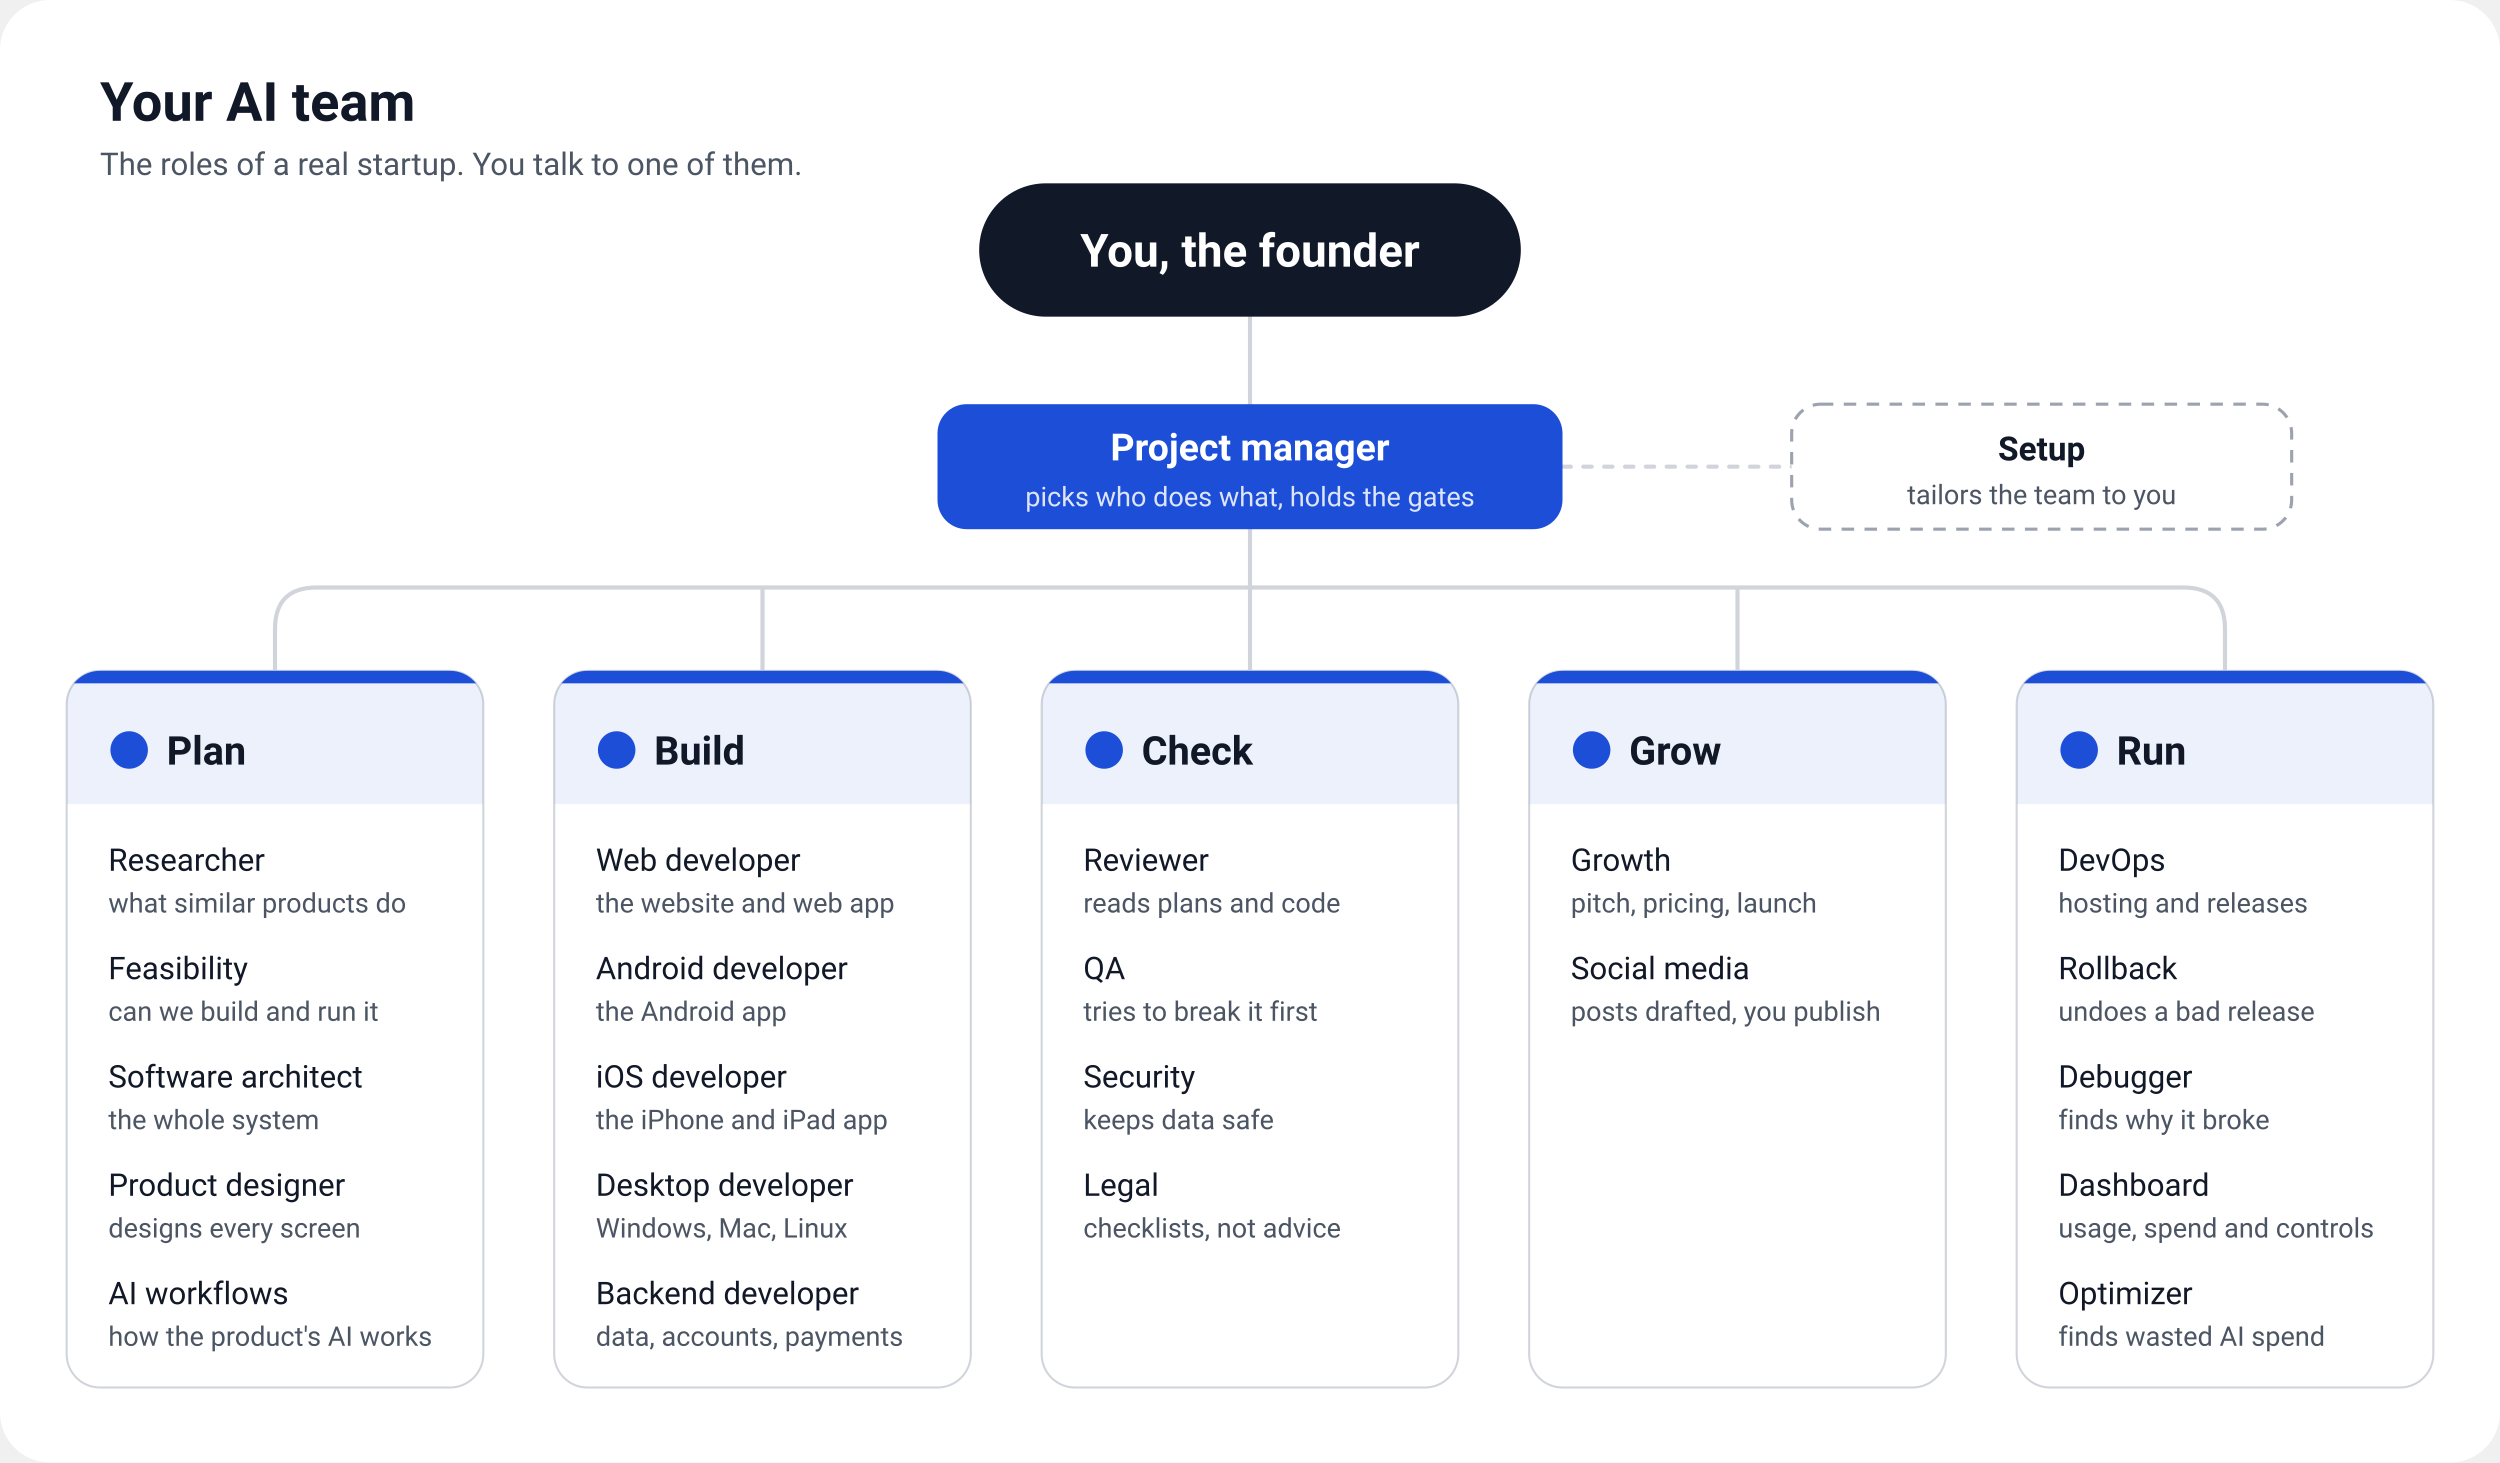
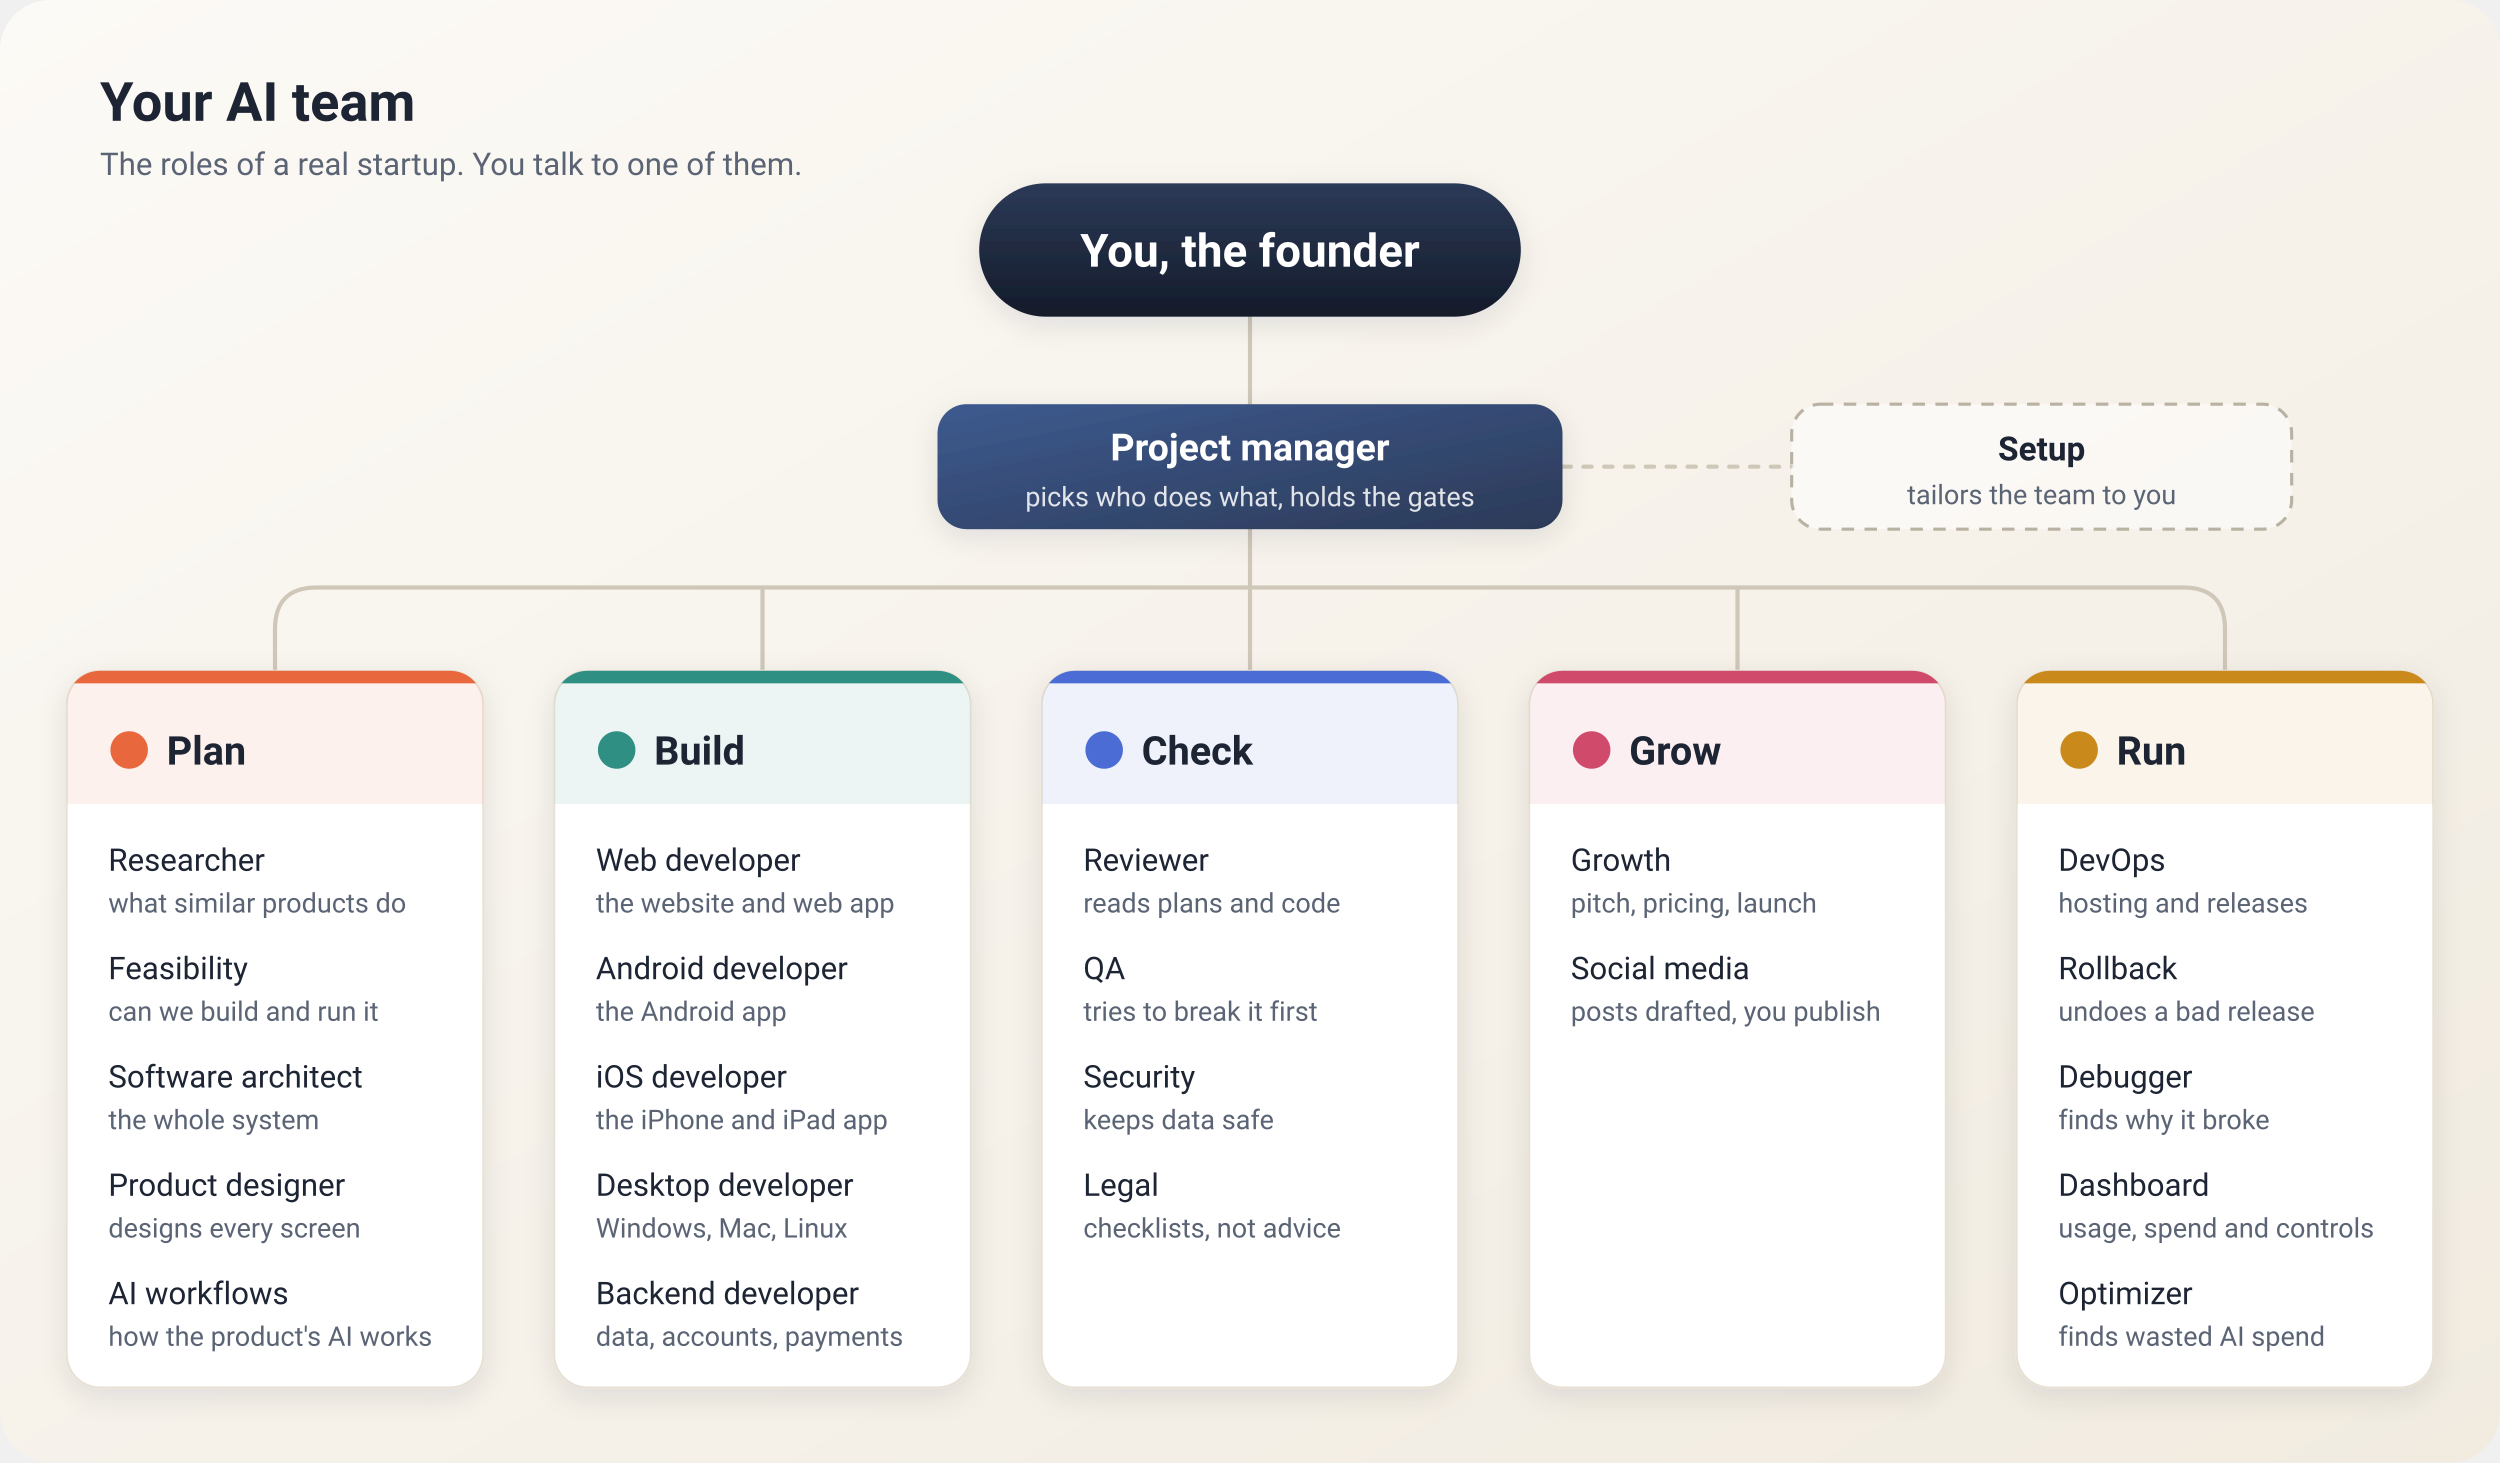
<svg xmlns="http://www.w3.org/2000/svg" viewBox="0 0 1200 702" role="img" aria-labelledby="t d">
  <style>
-     .bg1, .bg2 { stop-color: #ffffff; }
-     .ink { fill: #111827; } .soft { fill: #4b5563; }
-     .you1, .you2 { stop-color: #111827; } .youtxt { fill: #ffffff; }
-     .card { fill: #ffffff; stroke: #d1d5db; stroke-width: 1; }
-     .wire { stroke: #d1d5db; stroke-width: 2; fill: none; stroke-linecap: round; }
-     .pm1, .pm2 { stop-color: #1d4ed8; } .pmtxt { fill: #ffffff; }
-     .setup { fill: #ffffff; stroke: #9ca3af; stroke-width: 1.5; stroke-dasharray: 6 5; }
-     .g1, .g2, .g3, .g4, .g5 { fill: #1d4ed8; } .tint { opacity: 0.08; }
+     .bg1 { stop-color: #fcfaf6; } .bg2 { stop-color: #f1ebe0; }
+     .card { fill: #ffffff; stroke: #e7e1d5; stroke-width: 1; }
+     .ink { fill: #1d2433; } .soft { fill: #5b6475; } .wire { stroke: #cfc7b8; stroke-width: 2; fill: none; stroke-linecap: round; }
+     .you1 { stop-color: #2c3a57; } .you2 { stop-color: #141b2a; } .youtxt { fill: #ffffff; }
+     .pm1 { stop-color: #3d5a8f; } .pm2 { stop-color: #2c3a57; } .pmtxt { fill: #ffffff; }
+     .setup { fill: #ffffff; fill-opacity: 0.5; stroke: #b9b2a3; stroke-width: 1.5; stroke-dasharray: 6 5; }
+     .g1 { fill: #e8673c; } .g2 { fill: #2f8f83; } .g3 { fill: #4a6cd4; } .g4 { fill: #d04a6b; } .g5 { fill: #c98a1b; }
+     .tint { opacity: 0.09; }
    text { font-family: -apple-system, "Segoe UI", Roboto, Helvetica, Arial, sans-serif; }
-     .mono { font-family: ui-monospace, "SF Mono", Menlo, Consolas, monospace; }
    @media (prefers-color-scheme: dark) {
-       .bg1, .bg2 { stop-color: #0d1117; }
-       .ink { fill: #e6edf3; } .soft { fill: #9da7b3; }
-       .you1, .you2 { stop-color: #e6edf3; } .youtxt { fill: #0d1117; }
-       .card { fill: #0d1117; stroke: #30363d; stroke-width: 1; }
-       .wire { stroke: #30363d; stroke-width: 2; fill: none; stroke-linecap: round; }
-       .pm1, .pm2 { stop-color: #2f6feb; } .pmtxt { fill: #ffffff; }
-       .setup { fill: #0d1117; stroke: #484f58; stroke-width: 1.5; stroke-dasharray: 6 5; }
-       .g1, .g2, .g3, .g4, .g5 { fill: #2f6feb; } .tint { opacity: 0.08; }
+       .bg1 { stop-color: #1a2131; } .bg2 { stop-color: #0e121a; }
+       .card { fill: #1f2734; stroke: #313a4a; } .ink { fill: #eef0f4; } .soft { fill: #a3abba; }
+       .wire { stroke: #3a4354; }
+       .you1 { stop-color: #f6f2ea; } .you2 { stop-color: #d9d2c4; } .youtxt { fill: #141922; }
+       .pm1 { stop-color: #4a6aa6; } .pm2 { stop-color: #33466d; }
+       .setup { fill: #1f2734; stroke: #4a5363; } .tint { opacity: 0.18; }
    }
  </style>
  <defs>
    <linearGradient id="bg" x1="0" y1="0" x2="1" y2="1">
      <stop offset="0" class="bg1" />
      <stop offset="1" class="bg2" />
    </linearGradient>
    <linearGradient id="you" x1="0" y1="0" x2="0" y2="1">
      <stop offset="0" class="you1" />
      <stop offset="1" class="you2" />
    </linearGradient>
    <linearGradient id="pm" x1="0" y1="0" x2="1" y2="1">
      <stop offset="0" class="pm1" />
      <stop offset="1" class="pm2" />
    </linearGradient>
    <filter id="sh" x="-20%" y="-20%" width="140%" height="150%">
      <feDropShadow dx="0" dy="4" stdDeviation="7" flood-color="#1d2433" flood-opacity="0.10" />
    </filter>
    <clipPath id="c">
      <rect width="200" height="240" rx="16" />
    </clipPath>
  </defs>
  <rect width="1200" height="702" rx="24" fill="url(#bg)" />
  <text class="ink" x="48" y="58" font-size="26" font-weight="700">Your AI team</text>
  <text class="soft" x="48" y="84" font-size="15">The roles of a real startup. You talk to one of them.</text>
  <path class="wire" d="M600 152 L600 194" />
  <path class="wire" d="M600 254 L600 282 M132 302 Q132 282 152 282 L1048 282 Q1068 282 1068 302 L1068 322 M132 302 L132 322 M366 282 L366 322 M600 282 L600 322 M834 282 L834 322" />
  <path class="wire" stroke-dasharray="4 6" d="M750 224 L860 224" />
-   <g transform="translate(600 120)">
+   <g transform="translate(600 120)" filter="url(#sh)">
    <rect x="-130" y="-32" width="260" height="64" rx="32" fill="url(#you)" />
    <text class="youtxt" y="8" font-size="22" font-weight="700" text-anchor="middle">You, the founder</text>
  </g>
-   <g transform="translate(600 224)">
+   <g transform="translate(600 224)" filter="url(#sh)">
    <rect x="-150" y="-30" width="300" height="60" rx="14" fill="url(#pm)" />
    <text class="pmtxt" y="-3" font-size="18" font-weight="700" text-anchor="middle">Project manager</text>
    <text class="pmtxt" y="19" font-size="13" text-anchor="middle" opacity="0.85">picks who does what, holds the gates</text>
  </g>
  <g transform="translate(980 224)">
    <rect class="setup" x="-120" y="-30" width="240" height="60" rx="14" />
    <text class="ink" y="-3" font-size="16" font-weight="700" text-anchor="middle">Setup</text>
    <text class="soft" y="18" font-size="13" text-anchor="middle">tailors the team to you</text>
  </g>
  <g font-size="15">
    <g transform="translate(32 322)">
-       <rect class="card" width="200" height="344" rx="16" />
+       <rect class="card" width="200" height="344" rx="16" filter="url(#sh)" />
      <g clip-path="url(#c)">
        <rect class="g1 tint" width="200" height="64" />
        <rect class="g1" width="200" height="6" />
      </g>
      <circle class="g1" cx="30" cy="38" r="9" />
      <text class="ink" x="48" y="45" font-size="19" font-weight="700">Plan</text>
      <text class="ink" x="20" y="96">Researcher</text>
      <text class="soft" x="20" y="116" font-size="13">what similar products do</text>
      <text class="ink" x="20" y="148">Feasibility</text>
      <text class="soft" x="20" y="168" font-size="13">can we build and run it</text>
      <text class="ink" x="20" y="200">Software architect</text>
      <text class="soft" x="20" y="220" font-size="13">the whole system</text>
      <text class="ink" x="20" y="252">Product designer</text>
      <text class="soft" x="20" y="272" font-size="13">designs every screen</text>
      <text class="ink" x="20" y="304">AI workflows</text>
      <text class="soft" x="20" y="324" font-size="13">how the product's AI works</text>
    </g>
    <g transform="translate(266 322)">
-       <rect class="card" width="200" height="344" rx="16" />
+       <rect class="card" width="200" height="344" rx="16" filter="url(#sh)" />
      <g clip-path="url(#c)">
        <rect class="g2 tint" width="200" height="64" />
        <rect class="g2" width="200" height="6" />
      </g>
      <circle class="g2" cx="30" cy="38" r="9" />
      <text class="ink" x="48" y="45" font-size="19" font-weight="700">Build</text>
      <text class="ink" x="20" y="96">Web developer</text>
      <text class="soft" x="20" y="116" font-size="13">the website and web app</text>
      <text class="ink" x="20" y="148">Android developer</text>
      <text class="soft" x="20" y="168" font-size="13">the Android app</text>
      <text class="ink" x="20" y="200">iOS developer</text>
      <text class="soft" x="20" y="220" font-size="13">the iPhone and iPad app</text>
      <text class="ink" x="20" y="252">Desktop developer</text>
      <text class="soft" x="20" y="272" font-size="13">Windows, Mac, Linux</text>
      <text class="ink" x="20" y="304">Backend developer</text>
      <text class="soft" x="20" y="324" font-size="13">data, accounts, payments</text>
    </g>
    <g transform="translate(500 322)">
-       <rect class="card" width="200" height="344" rx="16" />
+       <rect class="card" width="200" height="344" rx="16" filter="url(#sh)" />
      <g clip-path="url(#c)">
        <rect class="g3 tint" width="200" height="64" />
        <rect class="g3" width="200" height="6" />
      </g>
      <circle class="g3" cx="30" cy="38" r="9" />
      <text class="ink" x="48" y="45" font-size="19" font-weight="700">Check</text>
      <text class="ink" x="20" y="96">Reviewer</text>
      <text class="soft" x="20" y="116" font-size="13">reads plans and code</text>
      <text class="ink" x="20" y="148">QA</text>
      <text class="soft" x="20" y="168" font-size="13">tries to break it first</text>
      <text class="ink" x="20" y="200">Security</text>
      <text class="soft" x="20" y="220" font-size="13">keeps data safe</text>
      <text class="ink" x="20" y="252">Legal</text>
      <text class="soft" x="20" y="272" font-size="13">checklists, not advice</text>
    </g>
    <g transform="translate(734 322)">
-       <rect class="card" width="200" height="344" rx="16" />
+       <rect class="card" width="200" height="344" rx="16" filter="url(#sh)" />
      <g clip-path="url(#c)">
        <rect class="g4 tint" width="200" height="64" />
        <rect class="g4" width="200" height="6" />
      </g>
      <circle class="g4" cx="30" cy="38" r="9" />
      <text class="ink" x="48" y="45" font-size="19" font-weight="700">Grow</text>
      <text class="ink" x="20" y="96">Growth</text>
      <text class="soft" x="20" y="116" font-size="13">pitch, pricing, launch</text>
      <text class="ink" x="20" y="148">Social media</text>
      <text class="soft" x="20" y="168" font-size="13">posts drafted, you publish</text>
    </g>
    <g transform="translate(968 322)">
-       <rect class="card" width="200" height="344" rx="16" />
+       <rect class="card" width="200" height="344" rx="16" filter="url(#sh)" />
      <g clip-path="url(#c)">
        <rect class="g5 tint" width="200" height="64" />
        <rect class="g5" width="200" height="6" />
      </g>
      <circle class="g5" cx="30" cy="38" r="9" />
      <text class="ink" x="48" y="45" font-size="19" font-weight="700">Run</text>
      <text class="ink" x="20" y="96">DevOps</text>
      <text class="soft" x="20" y="116" font-size="13">hosting and releases</text>
      <text class="ink" x="20" y="148">Rollback</text>
      <text class="soft" x="20" y="168" font-size="13">undoes a bad release</text>
      <text class="ink" x="20" y="200">Debugger</text>
      <text class="soft" x="20" y="220" font-size="13">finds why it broke</text>
      <text class="ink" x="20" y="252">Dashboard</text>
      <text class="soft" x="20" y="272" font-size="13">usage, spend and controls</text>
      <text class="ink" x="20" y="304">Optimizer</text>
      <text class="soft" x="20" y="324" font-size="13">finds wasted AI spend</text>
    </g>
  </g>
</svg>
